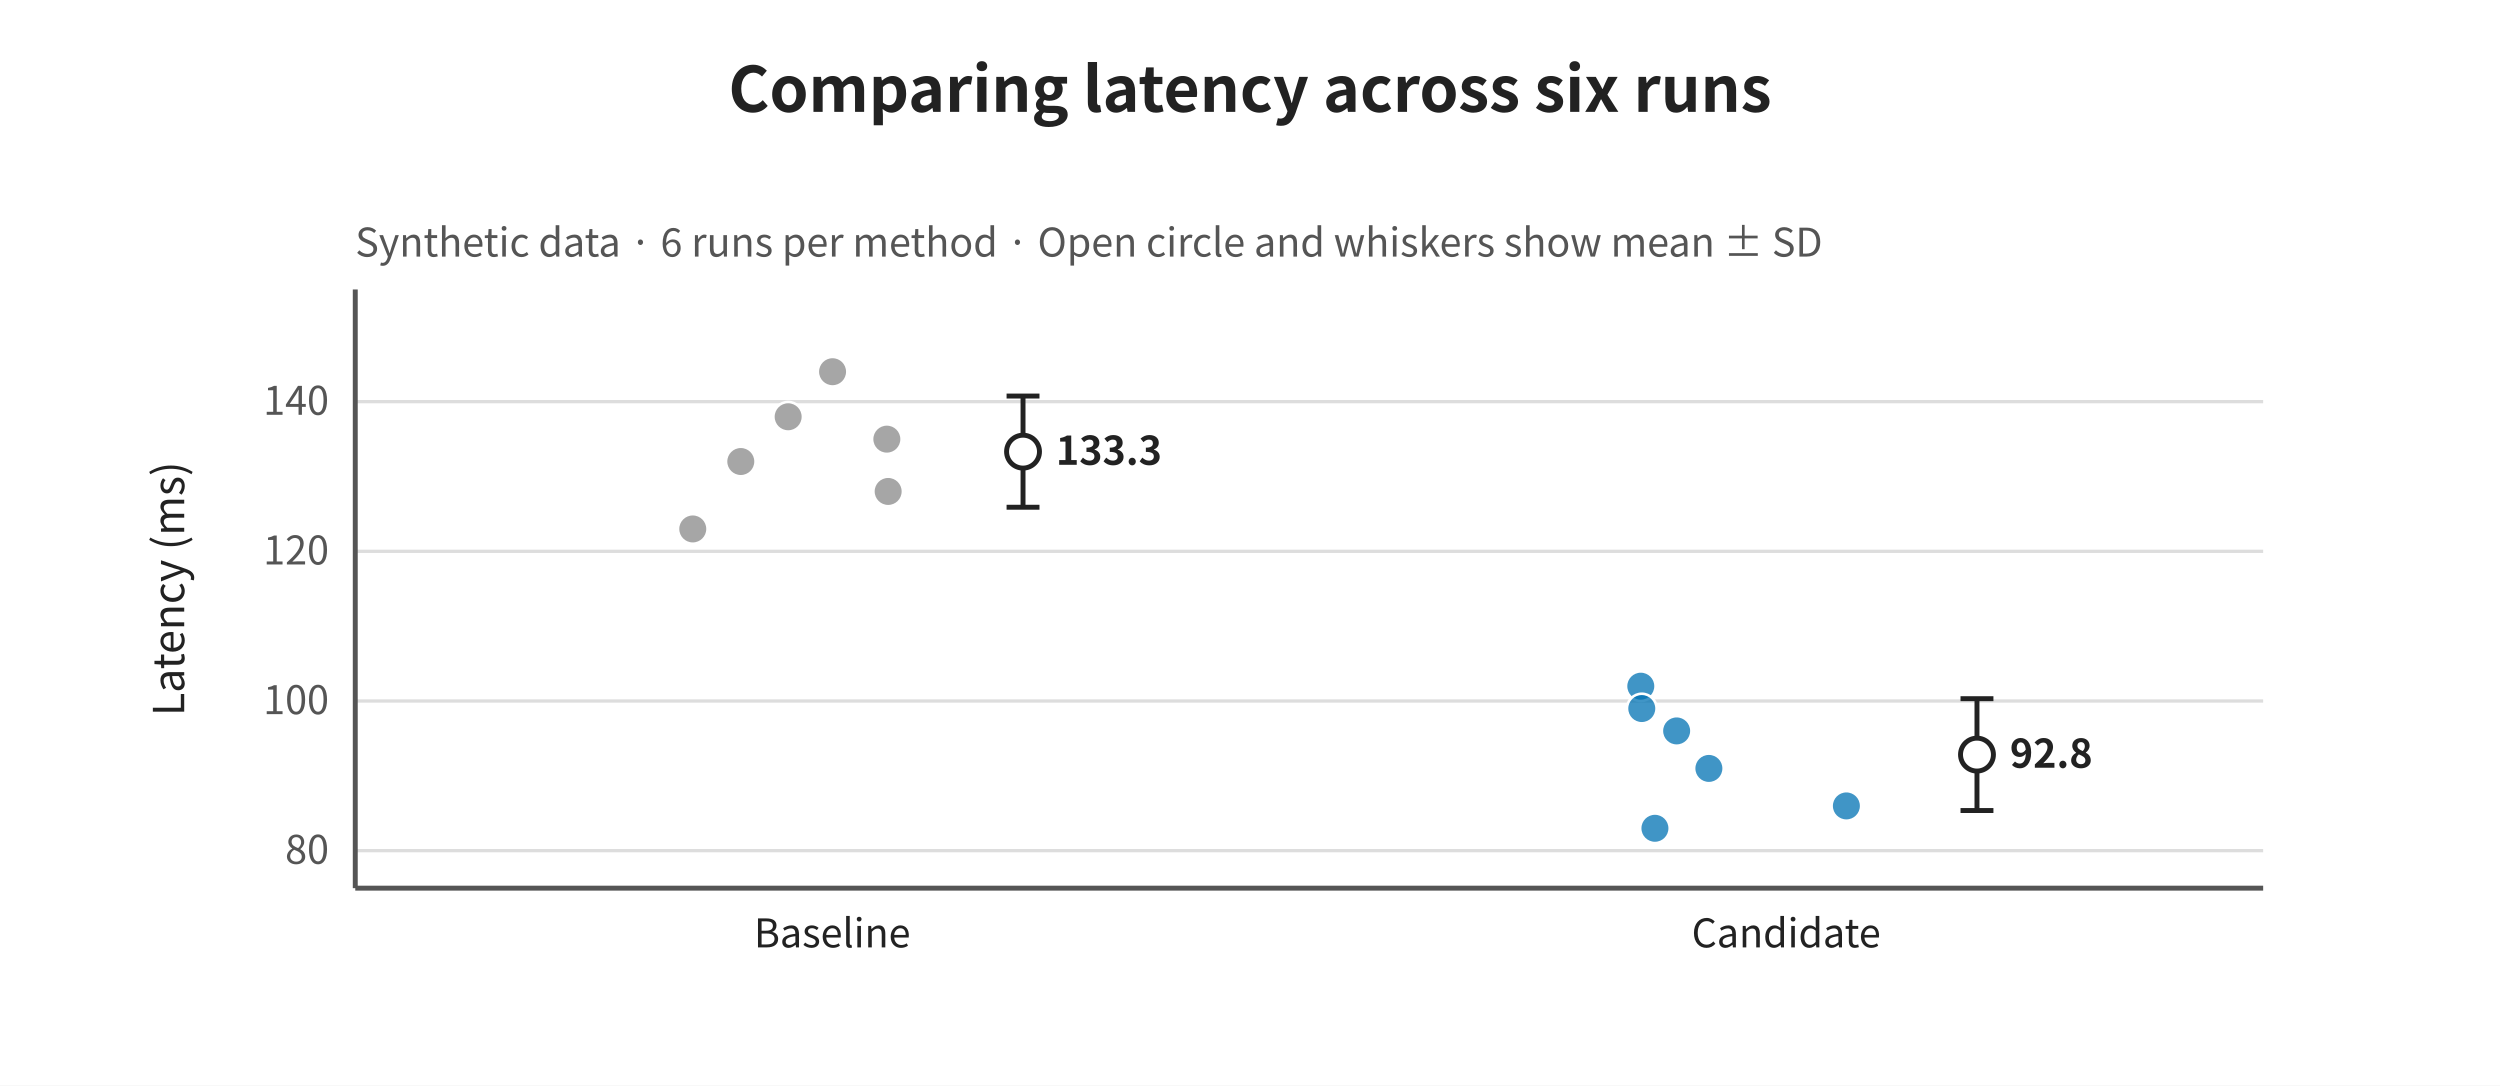
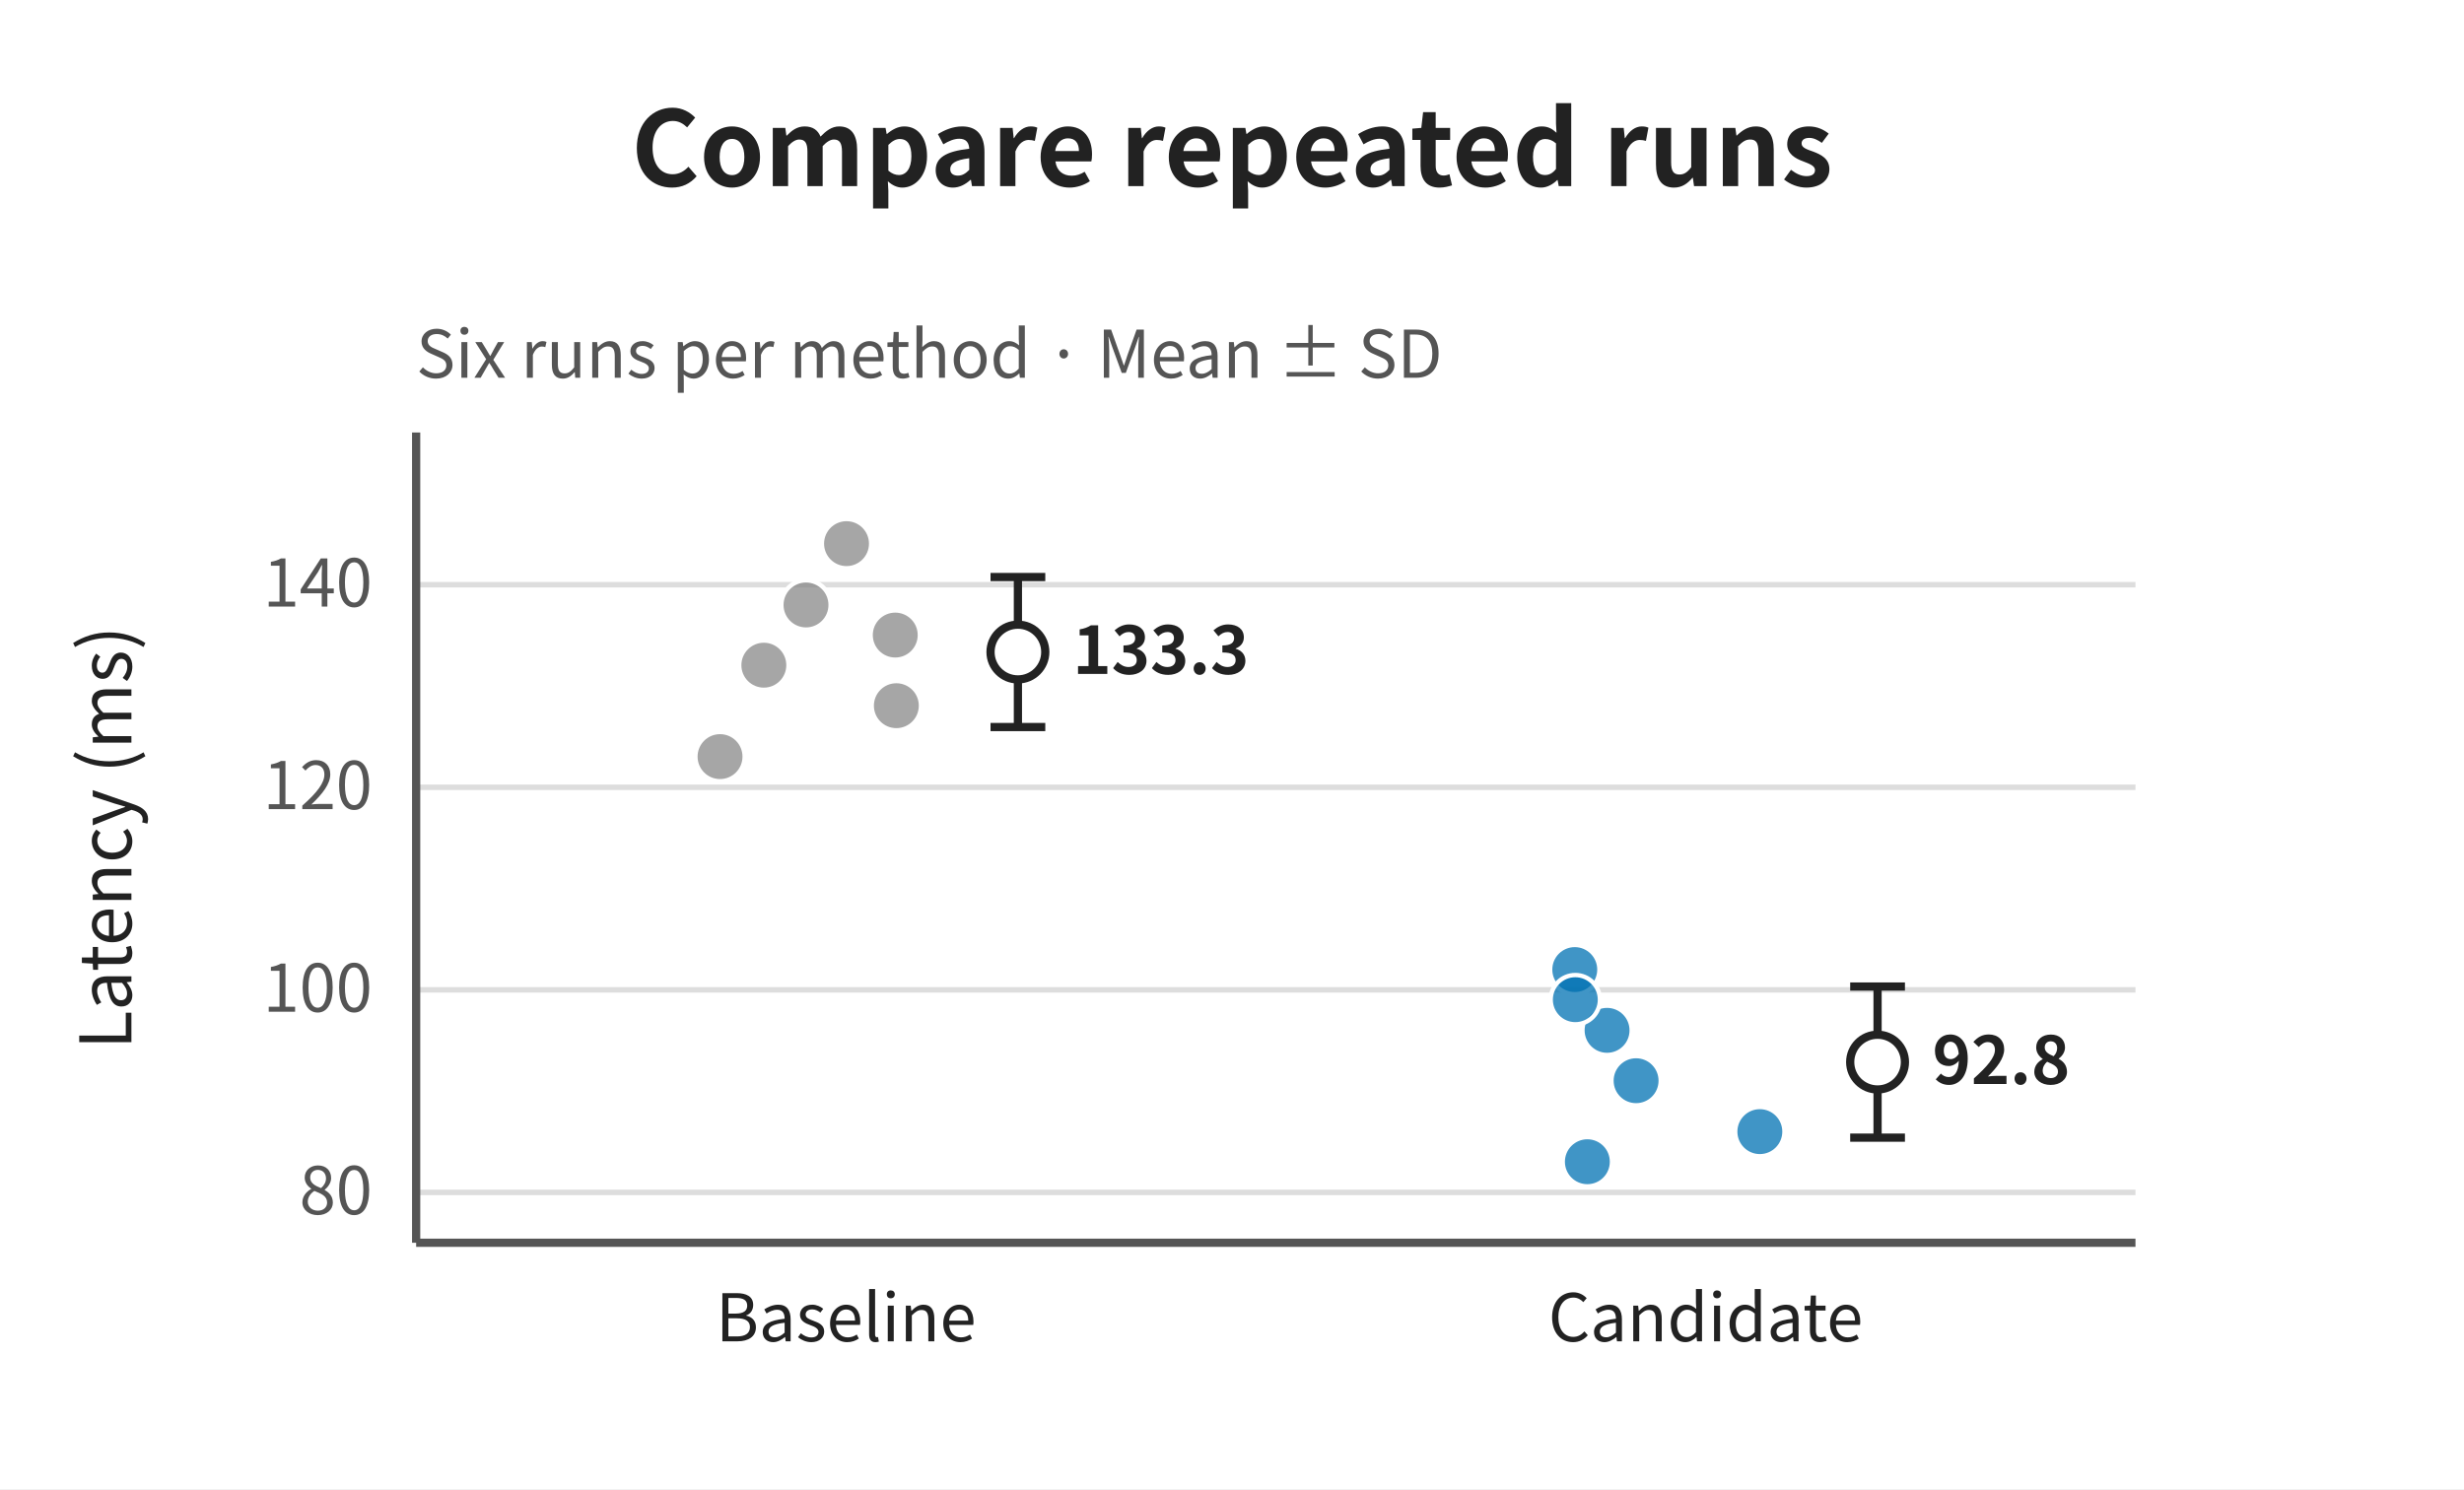
- <svg xmlns="http://www.w3.org/2000/svg" viewBox="0 0 760 330" width="760" height="330" data-place-mm="190.5" data-target="md" font-family="'Hiragino Sans','Noto Sans CJK JP','Noto Sans JP','Yu Gothic',sans-serif" fill="#222222">
+ <svg xmlns="http://www.w3.org/2000/svg" viewBox="0 0 450 272" width="450" height="272" data-place-mm="95.25" data-target="md" font-family="'Hiragino Sans','Noto Sans CJK JP','Noto Sans JP','Yu Gothic',sans-serif" fill="#222222">
  <rect width="100%" height="100%" fill="#ffffff" />
-   <text x="380.0" y="34.0" font-size="19" text-anchor="middle" font-weight="bold">Comparing latency across six runs</text>
-   <line x1="108.0" y1="258.6" x2="688.0" y2="258.6" stroke="#dddddd" stroke-width="1" />
-   <text x="100.0" y="262.6" font-size="12" text-anchor="end" fill="#555555">80</text>
-   <line x1="108.0" y1="213.1" x2="688.0" y2="213.1" stroke="#dddddd" stroke-width="1" />
-   <text x="100.0" y="217.1" font-size="12" text-anchor="end" fill="#555555">100</text>
-   <line x1="108.0" y1="167.6" x2="688.0" y2="167.6" stroke="#dddddd" stroke-width="1" />
-   <text x="100.0" y="171.6" font-size="12" text-anchor="end" fill="#555555">120</text>
-   <line x1="108.0" y1="122.1" x2="688.0" y2="122.1" stroke="#dddddd" stroke-width="1" />
-   <text x="100.0" y="126.1" font-size="12" text-anchor="end" fill="#555555">140</text>
-   <line x1="108.0" y1="270.0" x2="688.0" y2="270.0" stroke="#555555" stroke-width="1.5" />
-   <line x1="108.0" y1="88.0" x2="108.0" y2="270.0" stroke="#555555" stroke-width="1.5" />
-   <text x="56.0" y="179.0" font-size="13" text-anchor="middle" transform="rotate(-90 56.0 179.0)">Latency (ms)</text>
+   <text x="225.0" y="34.0" font-size="19" text-anchor="middle" font-weight="bold">Compare repeated runs</text>
+   <line x1="76.0" y1="217.8" x2="390.0" y2="217.8" stroke="#dddddd" stroke-width="1" />
+   <text x="68.0" y="221.8" font-size="12" text-anchor="end" fill="#555555">80</text>
+   <line x1="76.0" y1="180.8" x2="390.0" y2="180.8" stroke="#dddddd" stroke-width="1" />
+   <text x="68.0" y="184.8" font-size="12" text-anchor="end" fill="#555555">100</text>
+   <line x1="76.0" y1="143.8" x2="390.0" y2="143.8" stroke="#dddddd" stroke-width="1" />
+   <text x="68.0" y="147.8" font-size="12" text-anchor="end" fill="#555555">120</text>
+   <line x1="76.0" y1="106.8" x2="390.0" y2="106.8" stroke="#dddddd" stroke-width="1" />
+   <text x="68.0" y="110.8" font-size="12" text-anchor="end" fill="#555555">140</text>
+   <line x1="76.0" y1="227.0" x2="390.0" y2="227.0" stroke="#555555" stroke-width="1.5" />
+   <line x1="76.0" y1="79.0" x2="76.0" y2="227.0" stroke="#555555" stroke-width="1.5" />
+   <text x="24.0" y="153.0" font-size="13" text-anchor="middle" transform="rotate(-90 24.0 153.0)">Latency (ms)</text>
  <g data-chart="dot">
-     <circle cx="270.0" cy="149.4" r="4.5" fill="#888888" fill-opacity="0.75" stroke="#ffffff" stroke-width="0.8" />
-     <circle cx="239.6" cy="126.7" r="4.5" fill="#888888" fill-opacity="0.75" stroke="#ffffff" stroke-width="0.8" />
-     <circle cx="269.6" cy="133.5" r="4.5" fill="#888888" fill-opacity="0.75" stroke="#ffffff" stroke-width="0.8" />
-     <circle cx="210.6" cy="160.8" r="4.5" fill="#888888" fill-opacity="0.75" stroke="#ffffff" stroke-width="0.8" />
-     <circle cx="253.1" cy="113.0" r="4.5" fill="#888888" fill-opacity="0.75" stroke="#ffffff" stroke-width="0.8" />
-     <circle cx="225.2" cy="140.3" r="4.5" fill="#888888" fill-opacity="0.75" stroke="#ffffff" stroke-width="0.8" />
-     <line x1="311.0" y1="154.2" x2="311.0" y2="120.4" stroke="#222222" stroke-width="1.5" />
-     <line x1="306.0" y1="154.2" x2="316.0" y2="154.2" stroke="#222222" stroke-width="1.5" />
-     <line x1="306.0" y1="120.4" x2="316.0" y2="120.4" stroke="#222222" stroke-width="1.5" />
-     <circle cx="311.0" cy="137.3" r="5" fill="#ffffff" stroke="#222222" stroke-width="1.5" />
-     <text x="321.0" y="141.3" font-size="12" text-anchor="start" font-weight="bold">133.3</text>
-     <text x="253.0" y="288.0" font-size="12" text-anchor="middle">Baseline</text>
-     <circle cx="519.5" cy="233.6" r="4.5" fill="#0072B2" fill-opacity="0.75" stroke="#ffffff" stroke-width="0.8" />
-     <circle cx="561.3" cy="245.0" r="4.5" fill="#0072B2" fill-opacity="0.75" stroke="#ffffff" stroke-width="0.8" />
-     <circle cx="498.8" cy="208.6" r="4.5" fill="#0072B2" fill-opacity="0.75" stroke="#ffffff" stroke-width="0.8" />
-     <circle cx="509.7" cy="222.2" r="4.5" fill="#0072B2" fill-opacity="0.75" stroke="#ffffff" stroke-width="0.8" />
-     <circle cx="499.1" cy="215.4" r="4.5" fill="#0072B2" fill-opacity="0.75" stroke="#ffffff" stroke-width="0.8" />
-     <circle cx="503.1" cy="251.8" r="4.5" fill="#0072B2" fill-opacity="0.75" stroke="#ffffff" stroke-width="0.8" />
-     <line x1="601.0" y1="246.4" x2="601.0" y2="212.4" stroke="#222222" stroke-width="1.5" />
-     <line x1="596.0" y1="246.4" x2="606.0" y2="246.4" stroke="#222222" stroke-width="1.5" />
-     <line x1="596.0" y1="212.4" x2="606.0" y2="212.4" stroke="#222222" stroke-width="1.5" />
-     <circle cx="601.0" cy="229.4" r="5" fill="#ffffff" stroke="#222222" stroke-width="1.5" />
-     <text x="611.0" y="233.4" font-size="12" text-anchor="start" font-weight="bold">92.8</text>
-     <text x="543.0" y="288.0" font-size="12" text-anchor="middle">Candidate</text>
+     <circle cx="163.7" cy="128.9" r="4.5" fill="#888888" fill-opacity="0.75" stroke="#ffffff" stroke-width="0.8" />
+     <circle cx="147.2" cy="110.5" r="4.5" fill="#888888" fill-opacity="0.75" stroke="#ffffff" stroke-width="0.8" />
+     <circle cx="163.5" cy="116.0" r="4.5" fill="#888888" fill-opacity="0.75" stroke="#ffffff" stroke-width="0.8" />
+     <circle cx="131.5" cy="138.2" r="4.5" fill="#888888" fill-opacity="0.75" stroke="#ffffff" stroke-width="0.8" />
+     <circle cx="154.6" cy="99.3" r="4.5" fill="#888888" fill-opacity="0.75" stroke="#ffffff" stroke-width="0.8" />
+     <circle cx="139.5" cy="121.5" r="4.5" fill="#888888" fill-opacity="0.75" stroke="#ffffff" stroke-width="0.8" />
+     <line x1="185.9" y1="132.8" x2="185.9" y2="105.4" stroke="#222222" stroke-width="1.5" />
+     <line x1="180.9" y1="132.8" x2="190.9" y2="132.8" stroke="#222222" stroke-width="1.5" />
+     <line x1="180.9" y1="105.4" x2="190.9" y2="105.4" stroke="#222222" stroke-width="1.5" />
+     <circle cx="185.9" cy="119.1" r="5" fill="#ffffff" stroke="#222222" stroke-width="1.5" />
+     <text x="195.9" y="123.1" font-size="12" text-anchor="start" font-weight="bold">133.3</text>
+     <text x="154.5" y="245.0" font-size="12" text-anchor="middle">Baseline</text>
+     <circle cx="298.8" cy="197.4" r="4.5" fill="#0072B2" fill-opacity="0.75" stroke="#ffffff" stroke-width="0.8" />
+     <circle cx="321.4" cy="206.7" r="4.5" fill="#0072B2" fill-opacity="0.75" stroke="#ffffff" stroke-width="0.8" />
+     <circle cx="287.6" cy="177.1" r="4.5" fill="#0072B2" fill-opacity="0.75" stroke="#ffffff" stroke-width="0.8" />
+     <circle cx="293.5" cy="188.2" r="4.5" fill="#0072B2" fill-opacity="0.75" stroke="#ffffff" stroke-width="0.8" />
+     <circle cx="287.7" cy="182.6" r="4.5" fill="#0072B2" fill-opacity="0.75" stroke="#ffffff" stroke-width="0.8" />
+     <circle cx="289.9" cy="212.2" r="4.5" fill="#0072B2" fill-opacity="0.75" stroke="#ffffff" stroke-width="0.8" />
+     <line x1="342.9" y1="207.8" x2="342.9" y2="180.2" stroke="#222222" stroke-width="1.5" />
+     <line x1="337.9" y1="207.8" x2="347.9" y2="207.8" stroke="#222222" stroke-width="1.5" />
+     <line x1="337.9" y1="180.2" x2="347.9" y2="180.2" stroke="#222222" stroke-width="1.5" />
+     <circle cx="342.9" cy="194.0" r="5" fill="#ffffff" stroke="#222222" stroke-width="1.5" />
+     <text x="352.9" y="198.0" font-size="12" text-anchor="start" font-weight="bold">92.8</text>
+     <text x="311.5" y="245.0" font-size="12" text-anchor="middle">Candidate</text>
  </g>
-   <text x="108.0" y="78.0" font-size="12" text-anchor="start" fill="#555555">Synthetic data · 6 runs per method · Open circle and whiskers show mean ± SD</text>
+   <text x="76.0" y="69.0" font-size="12" text-anchor="start" fill="#555555">Six runs per method · Mean ± SD</text>
</svg>
